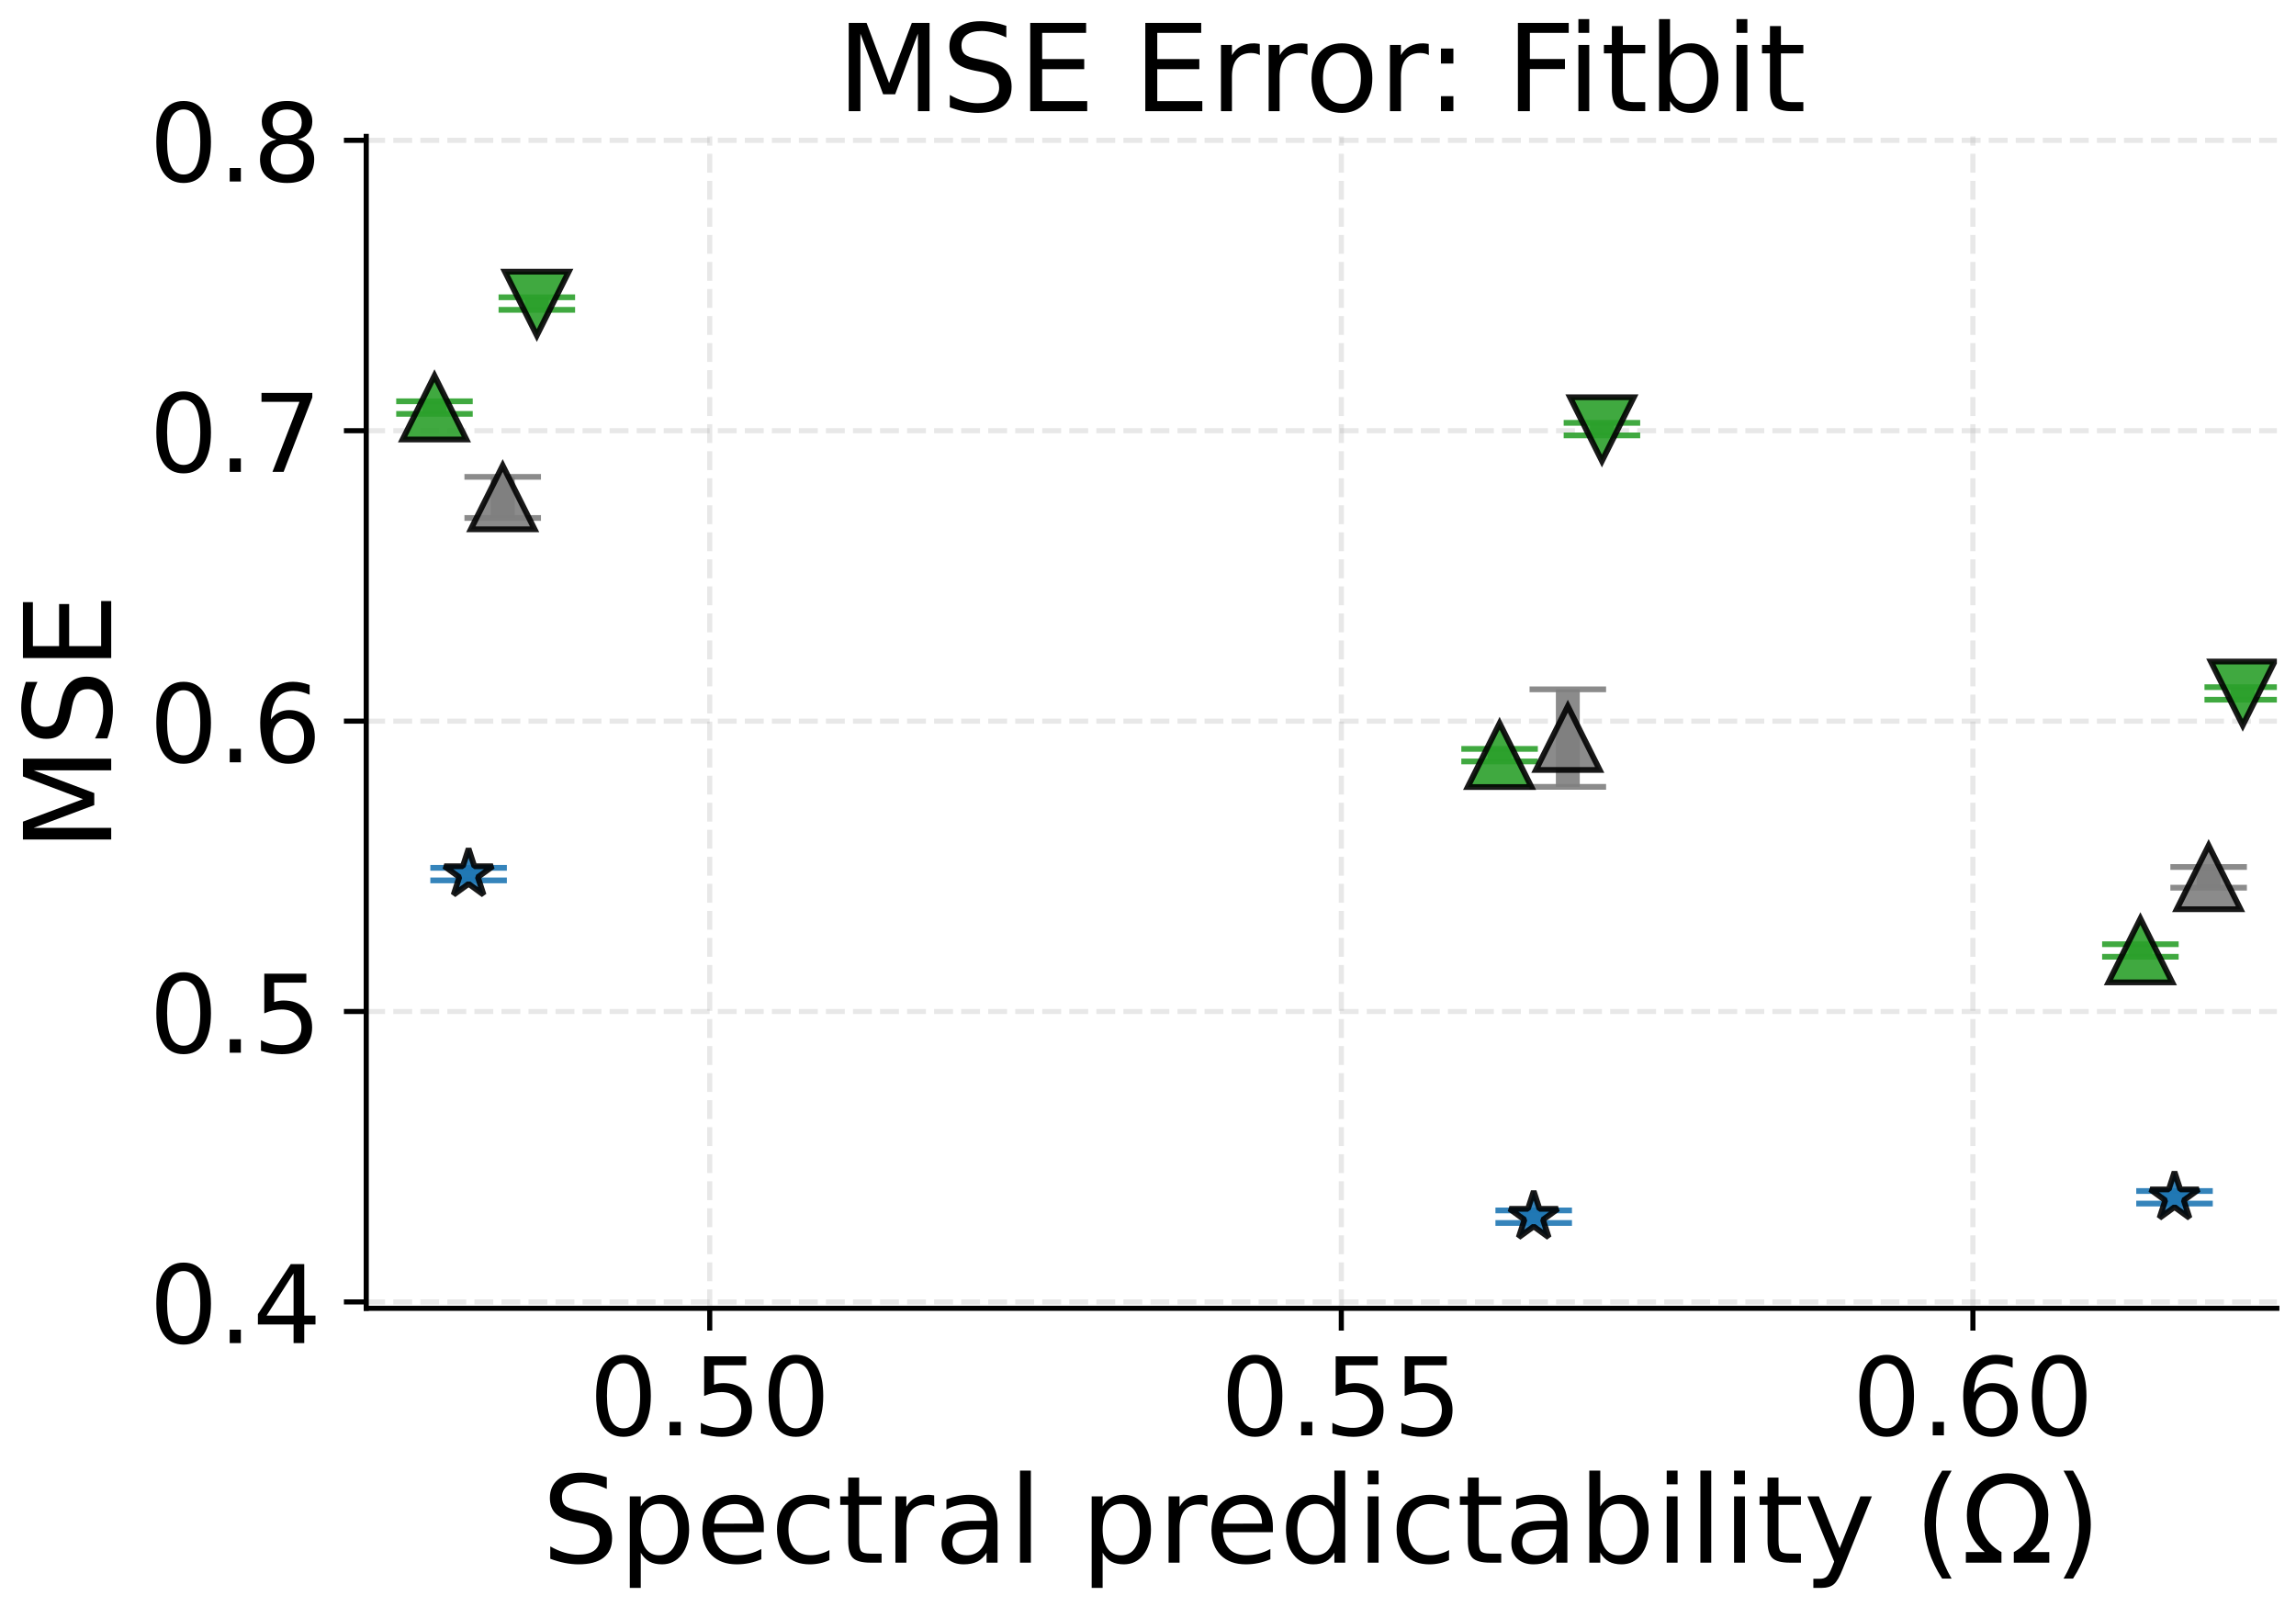
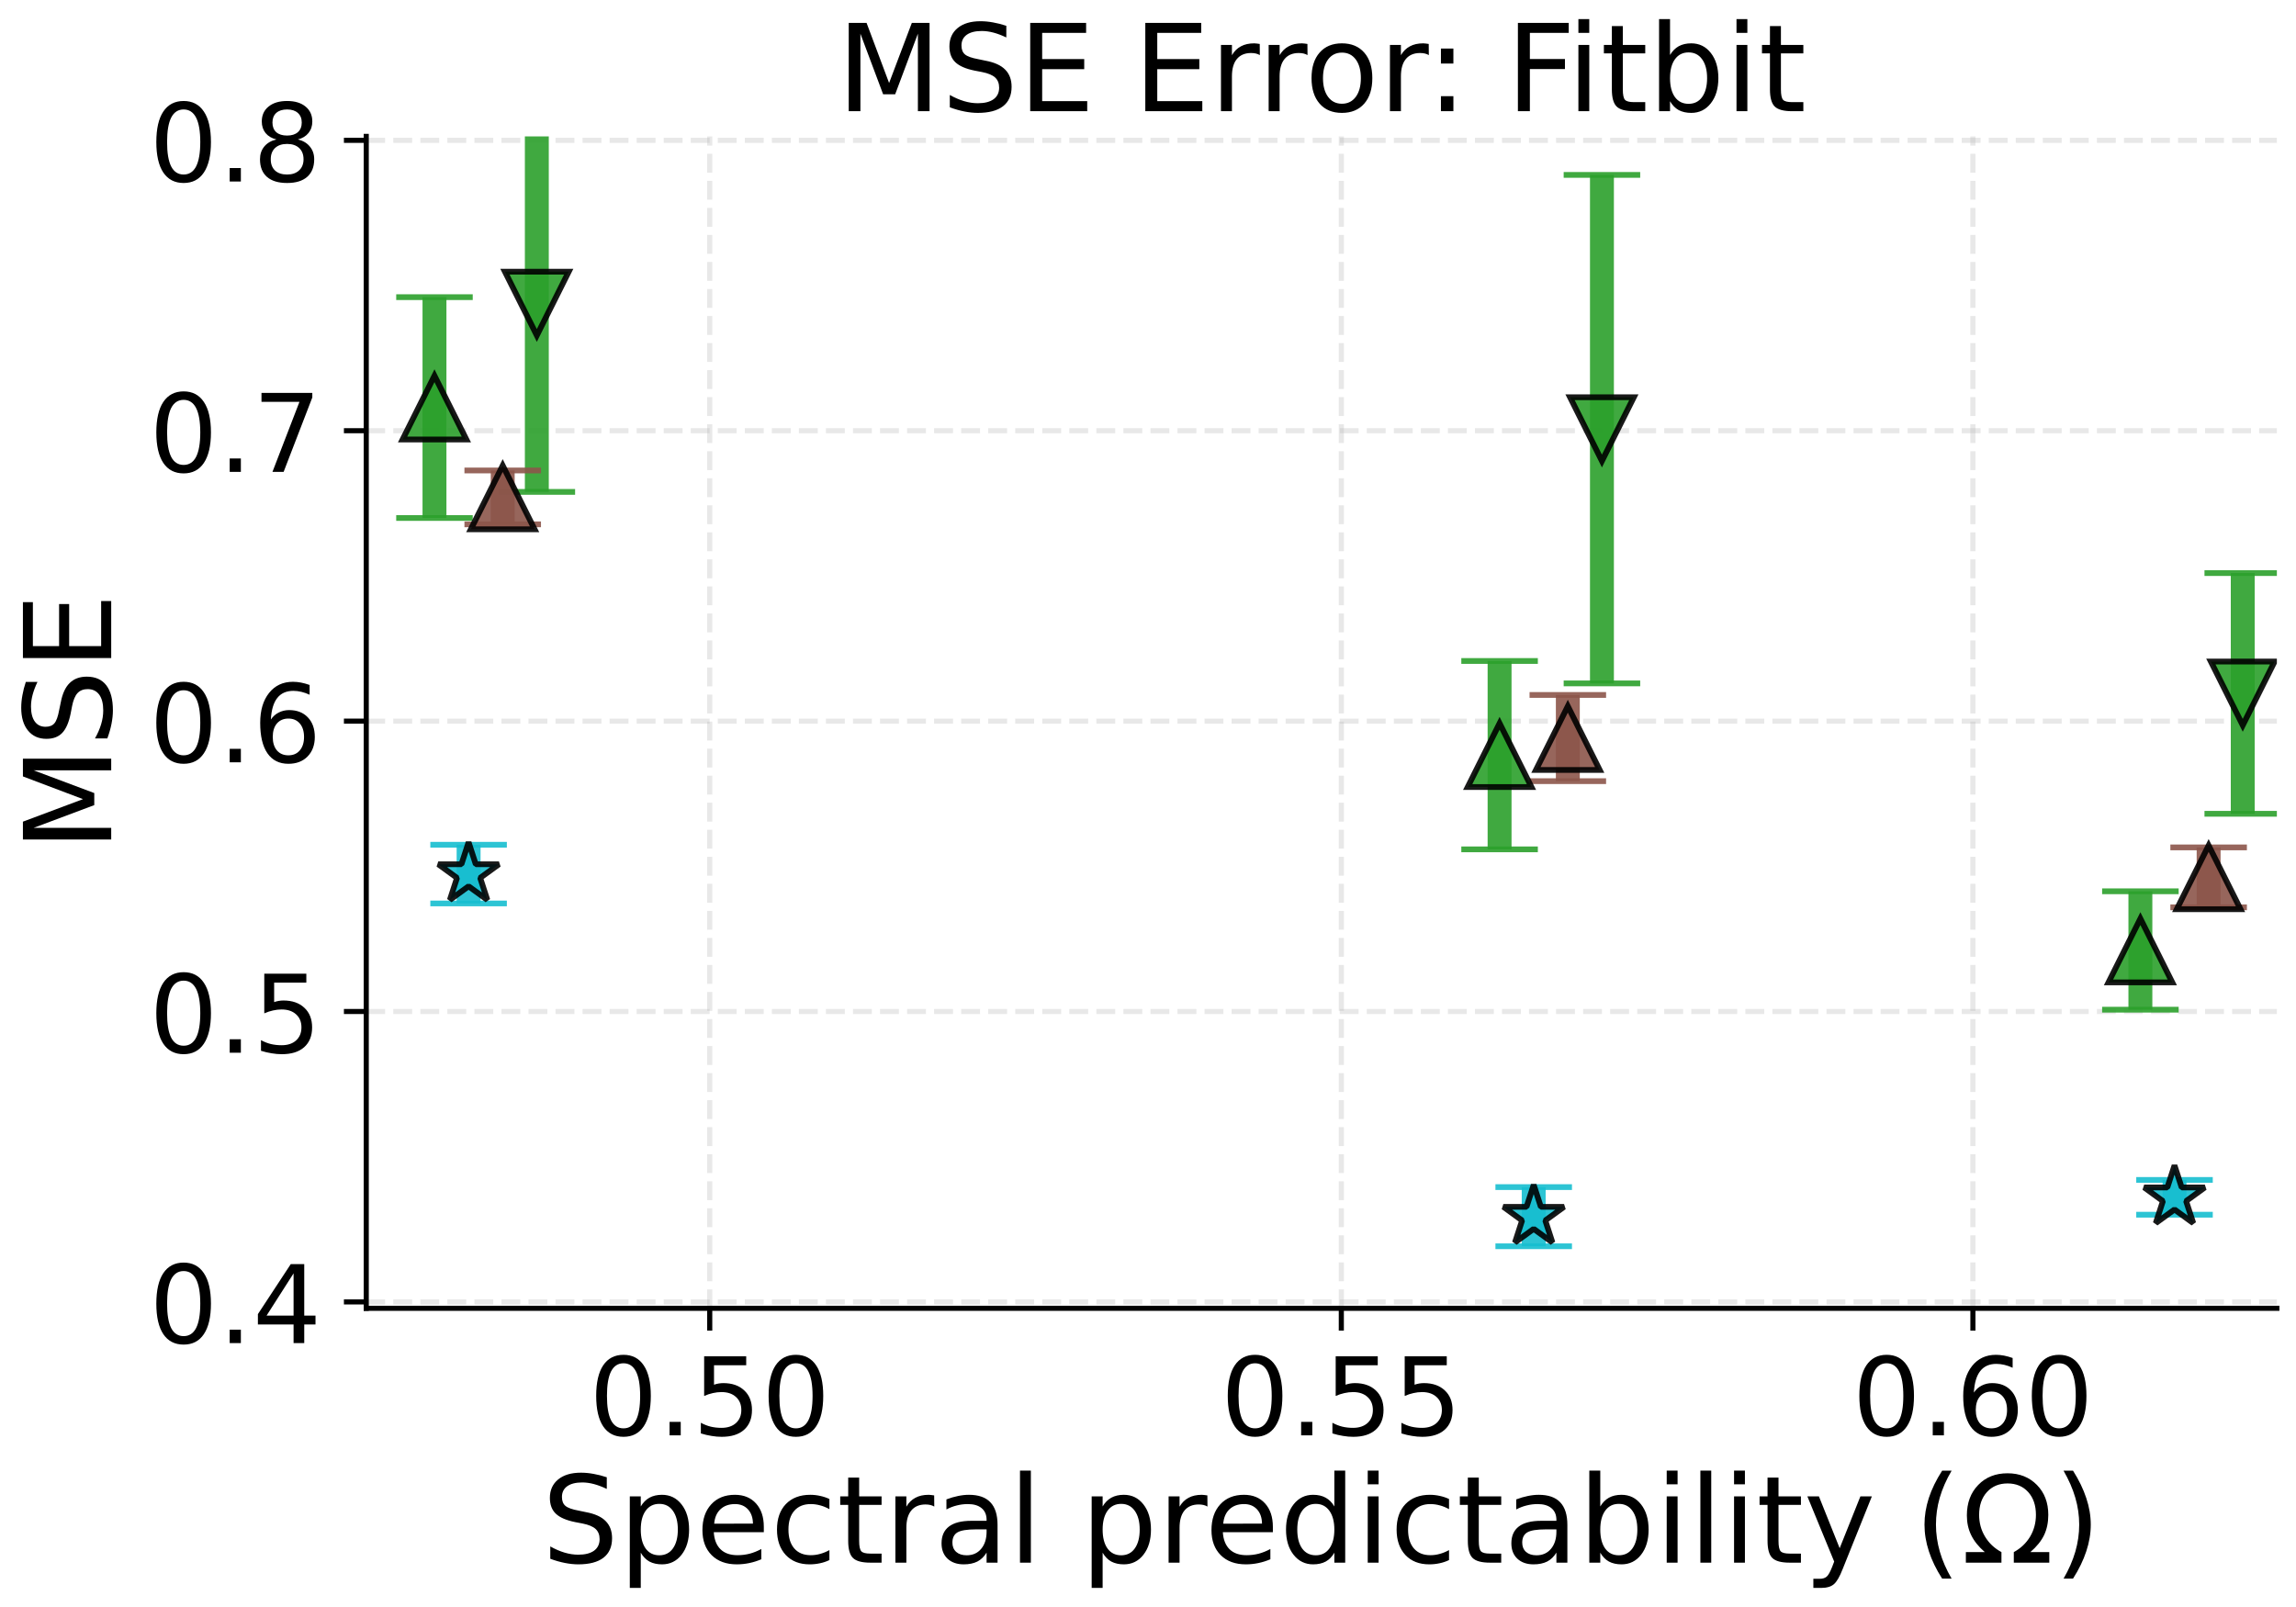
<svg xmlns="http://www.w3.org/2000/svg" xmlns:xlink="http://www.w3.org/1999/xlink" width="360pt" height="252pt" viewBox="0 0 360 252" version="1.1">
  <defs>
    <style type="text/css">*{stroke-linejoin: round; stroke-linecap: butt}</style>
  </defs>
  <g id="figure_1">
    <g id="patch_1">
      <path d="M 0 252  L 360 252  L 360 0  L 0 0  z " style="fill: #ffffff" />
    </g>
    <g id="axes_1">
      <g id="patch_2">
        <path d="M 57.424 205.159  L 357 205.159  L 357 21.389  L 57.424 21.389  z " style="fill: #ffffff" />
      </g>
      <g id="matplotlib.axis_1">
        <g id="xtick_1">
          <g id="line2d_1">
-             <path d="M 111.282 205.159  L 111.282 21.389  " clip-path="url(#p3097f02b8d)" style="fill: none; stroke-dasharray: 2.96,1.28; stroke-dashoffset: 0; stroke: #b0b0b0; stroke-opacity: 0.3; stroke-width: 0.8" />
+             <path d="M 111.282 205.159  L 111.282 21.389  " clip-path="url(#pb13a4dc093)" style="fill: none; stroke-dasharray: 2.96,1.28; stroke-dashoffset: 0; stroke: #b0b0b0; stroke-opacity: 0.3; stroke-width: 0.8" />
          </g>
          <g id="line2d_2">
            <defs>
-               <path id="m698d0a23ac" d="M 0 0  L 0 3.5  " style="stroke: #000000; stroke-width: 0.8" />
+               <path id="m1fc87f91cb" d="M 0 0  L 0 3.5  " style="stroke: #000000; stroke-width: 0.8" />
            </defs>
            <g>
-               <use xlink:href="#m698d0a23ac" x="111.282" y="205.159" style="stroke: #000000; stroke-width: 0.8" />
+               <use xlink:href="#m1fc87f91cb" x="111.282" y="205.159" style="stroke: #000000; stroke-width: 0.8" />
            </g>
          </g>
          <g id="text_1">
            <text style="font: 17px 'DejaVu Sans', 'Bitstream Vera Sans', 'Computer Modern Sans Serif', 'Lucida Grande', 'Verdana', 'Geneva', 'Lucid', 'Arial', 'Helvetica', 'Avant Garde', sans-serif; text-anchor: middle" x="111.282" y="225.076" transform="rotate(-0 111.2821 225.0759)">0.50</text>
          </g>
        </g>
        <g id="xtick_2">
          <g id="line2d_3">
-             <path d="M 210.311 205.159  L 210.311 21.389  " clip-path="url(#p3097f02b8d)" style="fill: none; stroke-dasharray: 2.96,1.28; stroke-dashoffset: 0; stroke: #b0b0b0; stroke-opacity: 0.3; stroke-width: 0.8" />
+             <path d="M 210.311 205.159  L 210.311 21.389  " clip-path="url(#pb13a4dc093)" style="fill: none; stroke-dasharray: 2.96,1.28; stroke-dashoffset: 0; stroke: #b0b0b0; stroke-opacity: 0.3; stroke-width: 0.8" />
          </g>
          <g id="line2d_4">
            <g>
-               <use xlink:href="#m698d0a23ac" x="210.311" y="205.159" style="stroke: #000000; stroke-width: 0.8" />
+               <use xlink:href="#m1fc87f91cb" x="210.311" y="205.159" style="stroke: #000000; stroke-width: 0.8" />
            </g>
          </g>
          <g id="text_2">
            <text style="font: 17px 'DejaVu Sans', 'Bitstream Vera Sans', 'Computer Modern Sans Serif', 'Lucida Grande', 'Verdana', 'Geneva', 'Lucid', 'Arial', 'Helvetica', 'Avant Garde', sans-serif; text-anchor: middle" x="210.311" y="225.076" transform="rotate(-0 210.3115 225.0759)">0.55</text>
          </g>
        </g>
        <g id="xtick_3">
          <g id="line2d_5">
-             <path d="M 309.341 205.159  L 309.341 21.389  " clip-path="url(#p3097f02b8d)" style="fill: none; stroke-dasharray: 2.96,1.28; stroke-dashoffset: 0; stroke: #b0b0b0; stroke-opacity: 0.3; stroke-width: 0.8" />
+             <path d="M 309.341 205.159  L 309.341 21.389  " clip-path="url(#pb13a4dc093)" style="fill: none; stroke-dasharray: 2.96,1.28; stroke-dashoffset: 0; stroke: #b0b0b0; stroke-opacity: 0.3; stroke-width: 0.8" />
          </g>
          <g id="line2d_6">
            <g>
-               <use xlink:href="#m698d0a23ac" x="309.341" y="205.159" style="stroke: #000000; stroke-width: 0.8" />
+               <use xlink:href="#m1fc87f91cb" x="309.341" y="205.159" style="stroke: #000000; stroke-width: 0.8" />
            </g>
          </g>
          <g id="text_3">
            <text style="font: 17px 'DejaVu Sans', 'Bitstream Vera Sans', 'Computer Modern Sans Serif', 'Lucida Grande', 'Verdana', 'Geneva', 'Lucid', 'Arial', 'Helvetica', 'Avant Garde', sans-serif; text-anchor: middle" x="309.341" y="225.076" transform="rotate(-0 309.3409 225.0759)">0.60</text>
          </g>
        </g>
        <g id="text_4">
          <text style="font: 19px 'DejaVu Sans', 'Bitstream Vera Sans', 'Computer Modern Sans Serif', 'Lucida Grande', 'Verdana', 'Geneva', 'Lucid', 'Arial', 'Helvetica', 'Avant Garde', sans-serif; text-anchor: middle" x="207.212" y="245.048" transform="rotate(-0 207.2119 245.0484)">Spectral predictability (Ω)</text>
        </g>
      </g>
      <g id="matplotlib.axis_2">
        <g id="ytick_1">
          <g id="line2d_7">
-             <path d="M 57.424 204.157  L 357 204.157  " clip-path="url(#p3097f02b8d)" style="fill: none; stroke-dasharray: 2.96,1.28; stroke-dashoffset: 0; stroke: #b0b0b0; stroke-opacity: 0.3; stroke-width: 0.8" />
+             <path d="M 57.424 204.157  L 357 204.157  " clip-path="url(#pb13a4dc093)" style="fill: none; stroke-dasharray: 2.96,1.28; stroke-dashoffset: 0; stroke: #b0b0b0; stroke-opacity: 0.3; stroke-width: 0.8" />
          </g>
          <g id="line2d_8">
            <defs>
-               <path id="m0bc3320b68" d="M 0 0  L -3.5 0  " style="stroke: #000000; stroke-width: 0.8" />
+               <path id="m552a4cb21b" d="M 0 0  L -3.5 0  " style="stroke: #000000; stroke-width: 0.8" />
            </defs>
            <g>
-               <use xlink:href="#m0bc3320b68" x="57.424" y="204.157" style="stroke: #000000; stroke-width: 0.8" />
+               <use xlink:href="#m552a4cb21b" x="57.424" y="204.157" style="stroke: #000000; stroke-width: 0.8" />
            </g>
          </g>
          <g id="text_5">
            <text style="font: 17px 'DejaVu Sans', 'Bitstream Vera Sans', 'Computer Modern Sans Serif', 'Lucida Grande', 'Verdana', 'Geneva', 'Lucid', 'Arial', 'Helvetica', 'Avant Garde', sans-serif; text-anchor: end" x="50.424" y="210.616" transform="rotate(-0 50.42399 210.616)">0.4</text>
          </g>
        </g>
        <g id="ytick_2">
          <g id="line2d_9">
-             <path d="M 57.424 158.619  L 357 158.619  " clip-path="url(#p3097f02b8d)" style="fill: none; stroke-dasharray: 2.96,1.28; stroke-dashoffset: 0; stroke: #b0b0b0; stroke-opacity: 0.3; stroke-width: 0.8" />
+             <path d="M 57.424 158.619  L 357 158.619  " clip-path="url(#pb13a4dc093)" style="fill: none; stroke-dasharray: 2.96,1.28; stroke-dashoffset: 0; stroke: #b0b0b0; stroke-opacity: 0.3; stroke-width: 0.8" />
          </g>
          <g id="line2d_10">
            <g>
-               <use xlink:href="#m0bc3320b68" x="57.424" y="158.619" style="stroke: #000000; stroke-width: 0.8" />
+               <use xlink:href="#m552a4cb21b" x="57.424" y="158.619" style="stroke: #000000; stroke-width: 0.8" />
            </g>
          </g>
          <g id="text_6">
            <text style="font: 17px 'DejaVu Sans', 'Bitstream Vera Sans', 'Computer Modern Sans Serif', 'Lucida Grande', 'Verdana', 'Geneva', 'Lucid', 'Arial', 'Helvetica', 'Avant Garde', sans-serif; text-anchor: end" x="50.424" y="165.077" transform="rotate(-0 50.42399 165.0773)">0.5</text>
          </g>
        </g>
        <g id="ytick_3">
          <g id="line2d_11">
-             <path d="M 57.424 113.08  L 357 113.08  " clip-path="url(#p3097f02b8d)" style="fill: none; stroke-dasharray: 2.96,1.28; stroke-dashoffset: 0; stroke: #b0b0b0; stroke-opacity: 0.3; stroke-width: 0.8" />
+             <path d="M 57.424 113.08  L 357 113.08  " clip-path="url(#pb13a4dc093)" style="fill: none; stroke-dasharray: 2.96,1.28; stroke-dashoffset: 0; stroke: #b0b0b0; stroke-opacity: 0.3; stroke-width: 0.8" />
          </g>
          <g id="line2d_12">
            <g>
-               <use xlink:href="#m0bc3320b68" x="57.424" y="113.08" style="stroke: #000000; stroke-width: 0.8" />
+               <use xlink:href="#m552a4cb21b" x="57.424" y="113.08" style="stroke: #000000; stroke-width: 0.8" />
            </g>
          </g>
          <g id="text_7">
            <text style="font: 17px 'DejaVu Sans', 'Bitstream Vera Sans', 'Computer Modern Sans Serif', 'Lucida Grande', 'Verdana', 'Geneva', 'Lucid', 'Arial', 'Helvetica', 'Avant Garde', sans-serif; text-anchor: end" x="50.424" y="119.539" transform="rotate(-0 50.42399 119.5387)">0.6</text>
          </g>
        </g>
        <g id="ytick_4">
          <g id="line2d_13">
-             <path d="M 57.424 67.541  L 357 67.541  " clip-path="url(#p3097f02b8d)" style="fill: none; stroke-dasharray: 2.96,1.28; stroke-dashoffset: 0; stroke: #b0b0b0; stroke-opacity: 0.3; stroke-width: 0.8" />
+             <path d="M 57.424 67.541  L 357 67.541  " clip-path="url(#pb13a4dc093)" style="fill: none; stroke-dasharray: 2.96,1.28; stroke-dashoffset: 0; stroke: #b0b0b0; stroke-opacity: 0.3; stroke-width: 0.8" />
          </g>
          <g id="line2d_14">
            <g>
-               <use xlink:href="#m0bc3320b68" x="57.424" y="67.541" style="stroke: #000000; stroke-width: 0.8" />
+               <use xlink:href="#m552a4cb21b" x="57.424" y="67.541" style="stroke: #000000; stroke-width: 0.8" />
            </g>
          </g>
          <g id="text_8">
            <text style="font: 17px 'DejaVu Sans', 'Bitstream Vera Sans', 'Computer Modern Sans Serif', 'Lucida Grande', 'Verdana', 'Geneva', 'Lucid', 'Arial', 'Helvetica', 'Avant Garde', sans-serif; text-anchor: end" x="50.424" y="74" transform="rotate(-0 50.42399 74.00011)">0.7</text>
          </g>
        </g>
        <g id="ytick_5">
          <g id="line2d_15">
-             <path d="M 57.424 22.003  L 357 22.003  " clip-path="url(#p3097f02b8d)" style="fill: none; stroke-dasharray: 2.96,1.28; stroke-dashoffset: 0; stroke: #b0b0b0; stroke-opacity: 0.3; stroke-width: 0.8" />
+             <path d="M 57.424 22.003  L 357 22.003  " clip-path="url(#pb13a4dc093)" style="fill: none; stroke-dasharray: 2.96,1.28; stroke-dashoffset: 0; stroke: #b0b0b0; stroke-opacity: 0.3; stroke-width: 0.8" />
          </g>
          <g id="line2d_16">
            <g>
-               <use xlink:href="#m0bc3320b68" x="57.424" y="22.003" style="stroke: #000000; stroke-width: 0.8" />
+               <use xlink:href="#m552a4cb21b" x="57.424" y="22.003" style="stroke: #000000; stroke-width: 0.8" />
            </g>
          </g>
          <g id="text_9">
            <text style="font: 17px 'DejaVu Sans', 'Bitstream Vera Sans', 'Computer Modern Sans Serif', 'Lucida Grande', 'Verdana', 'Geneva', 'Lucid', 'Arial', 'Helvetica', 'Avant Garde', sans-serif; text-anchor: end" x="50.424" y="28.461" transform="rotate(-0 50.42399 28.46148)">0.8</text>
          </g>
        </g>
        <g id="text_10">
          <text style="font: 19px 'DejaVu Sans', 'Bitstream Vera Sans', 'Computer Modern Sans Serif', 'Lucida Grande', 'Verdana', 'Geneva', 'Lucid', 'Arial', 'Helvetica', 'Avant Garde', sans-serif; text-anchor: middle" x="17.437" y="113.274" transform="rotate(-90 17.43727 113.2736)">MSE</text>
        </g>
      </g>
      <g id="patch_3">
        <path d="M 57.424 205.159  L 57.424 21.389  " style="fill: none; stroke: #000000; stroke-width: 0.8; stroke-linejoin: miter; stroke-linecap: square" />
      </g>
      <g id="patch_4">
        <path d="M 57.424 205.159  L 357 205.159  " style="fill: none; stroke: #000000; stroke-width: 0.8; stroke-linejoin: miter; stroke-linecap: square" />
      </g>
      <g id="LineCollection_1">
-         <path d="M 73.473 138.057  L 73.473 136.088  " clip-path="url(#p3097f02b8d)" style="fill: none; stroke: #1f77b4; stroke-opacity: 0.9; stroke-width: 3.75" />
+         <path d="M 73.473 141.673  L 73.473 132.473  " clip-path="url(#pb13a4dc093)" style="fill: none; stroke: #17becf; stroke-opacity: 0.9; stroke-width: 3.75" />
      </g>
      <g id="line2d_17">
        <defs>
-           <path id="m3c4fd8b340" d="M 6 0  L -6 -0  " style="stroke: #1f77b4; stroke-opacity: 0.9; stroke-width: 0.9" />
-         </defs>
-         <g clip-path="url(#p3097f02b8d)">
-           <use xlink:href="#m3c4fd8b340" x="73.473" y="138.057" style="fill: #1f77b4; fill-opacity: 0.9; stroke: #1f77b4; stroke-opacity: 0.9; stroke-width: 0.9" />
+           <path id="ma5bbc650d1" d="M 6 0  L -6 -0  " style="stroke: #17becf; stroke-opacity: 0.9; stroke-width: 0.9" />
+         </defs>
+         <g clip-path="url(#pb13a4dc093)">
+           <use xlink:href="#ma5bbc650d1" x="73.473" y="141.673" style="fill: #17becf; fill-opacity: 0.9; stroke: #17becf; stroke-opacity: 0.9; stroke-width: 0.9" />
        </g>
      </g>
      <g id="line2d_18">
-         <g clip-path="url(#p3097f02b8d)">
-           <use xlink:href="#m3c4fd8b340" x="73.473" y="136.088" style="fill: #1f77b4; fill-opacity: 0.9; stroke: #1f77b4; stroke-opacity: 0.9; stroke-width: 0.9" />
+         <g clip-path="url(#pb13a4dc093)">
+           <use xlink:href="#ma5bbc650d1" x="73.473" y="132.473" style="fill: #17becf; fill-opacity: 0.9; stroke: #17becf; stroke-opacity: 0.9; stroke-width: 0.9" />
        </g>
      </g>
      <g id="LineCollection_2">
-         <path d="M 240.476 191.779  L 240.476 189.81  " clip-path="url(#p3097f02b8d)" style="fill: none; stroke: #1f77b4; stroke-opacity: 0.9; stroke-width: 3.75" />
+         <path d="M 240.476 195.433  L 240.476 186.157  " clip-path="url(#pb13a4dc093)" style="fill: none; stroke: #17becf; stroke-opacity: 0.9; stroke-width: 3.75" />
      </g>
      <g id="line2d_19">
-         <g clip-path="url(#p3097f02b8d)">
-           <use xlink:href="#m3c4fd8b340" x="240.476" y="191.779" style="fill: #1f77b4; fill-opacity: 0.9; stroke: #1f77b4; stroke-opacity: 0.9; stroke-width: 0.9" />
+         <g clip-path="url(#pb13a4dc093)">
+           <use xlink:href="#ma5bbc650d1" x="240.476" y="195.433" style="fill: #17becf; fill-opacity: 0.9; stroke: #17becf; stroke-opacity: 0.9; stroke-width: 0.9" />
        </g>
      </g>
      <g id="line2d_20">
-         <g clip-path="url(#p3097f02b8d)">
-           <use xlink:href="#m3c4fd8b340" x="240.476" y="189.81" style="fill: #1f77b4; fill-opacity: 0.9; stroke: #1f77b4; stroke-opacity: 0.9; stroke-width: 0.9" />
+         <g clip-path="url(#pb13a4dc093)">
+           <use xlink:href="#ma5bbc650d1" x="240.476" y="186.157" style="fill: #17becf; fill-opacity: 0.9; stroke: #17becf; stroke-opacity: 0.9; stroke-width: 0.9" />
        </g>
      </g>
      <g id="LineCollection_3">
-         <path d="M 340.951 188.739  L 340.951 186.77  " clip-path="url(#p3097f02b8d)" style="fill: none; stroke: #1f77b4; stroke-opacity: 0.9; stroke-width: 3.75" />
+         <path d="M 340.951 190.483  L 340.951 185.026  " clip-path="url(#pb13a4dc093)" style="fill: none; stroke: #17becf; stroke-opacity: 0.9; stroke-width: 3.75" />
      </g>
      <g id="line2d_21">
-         <g clip-path="url(#p3097f02b8d)">
-           <use xlink:href="#m3c4fd8b340" x="340.951" y="188.739" style="fill: #1f77b4; fill-opacity: 0.9; stroke: #1f77b4; stroke-opacity: 0.9; stroke-width: 0.9" />
+         <g clip-path="url(#pb13a4dc093)">
+           <use xlink:href="#ma5bbc650d1" x="340.951" y="190.483" style="fill: #17becf; fill-opacity: 0.9; stroke: #17becf; stroke-opacity: 0.9; stroke-width: 0.9" />
        </g>
      </g>
      <g id="line2d_22">
-         <g clip-path="url(#p3097f02b8d)">
-           <use xlink:href="#m3c4fd8b340" x="340.951" y="186.77" style="fill: #1f77b4; fill-opacity: 0.9; stroke: #1f77b4; stroke-opacity: 0.9; stroke-width: 0.9" />
+         <g clip-path="url(#pb13a4dc093)">
+           <use xlink:href="#ma5bbc650d1" x="340.951" y="185.026" style="fill: #17becf; fill-opacity: 0.9; stroke: #17becf; stroke-opacity: 0.9; stroke-width: 0.9" />
        </g>
      </g>
      <g id="LineCollection_4">
-         <path d="M 84.172 48.589  L 84.172 46.62  " clip-path="url(#p3097f02b8d)" style="fill: none; stroke: #2ca02c; stroke-opacity: 0.9; stroke-width: 3.75" />
+         <path d="M 84.172 77.137  L 84.172 18.073  " clip-path="url(#pb13a4dc093)" style="fill: none; stroke: #2ca02c; stroke-opacity: 0.9; stroke-width: 3.75" />
      </g>
      <g id="line2d_23">
        <defs>
-           <path id="mbaa0179df7" d="M 6 0  L -6 -0  " style="stroke: #2ca02c; stroke-opacity: 0.9; stroke-width: 0.9" />
-         </defs>
-         <g clip-path="url(#p3097f02b8d)">
-           <use xlink:href="#mbaa0179df7" x="84.172" y="48.589" style="fill: #2ca02c; fill-opacity: 0.9; stroke: #2ca02c; stroke-opacity: 0.9; stroke-width: 0.9" />
+           <path id="m8911033438" d="M 6 0  L -6 -0  " style="stroke: #2ca02c; stroke-opacity: 0.9; stroke-width: 0.9" />
+         </defs>
+         <g clip-path="url(#pb13a4dc093)">
+           <use xlink:href="#m8911033438" x="84.172" y="77.137" style="fill: #2ca02c; fill-opacity: 0.9; stroke: #2ca02c; stroke-opacity: 0.9; stroke-width: 0.9" />
        </g>
      </g>
      <g id="line2d_24">
-         <g clip-path="url(#p3097f02b8d)">
-           <use xlink:href="#mbaa0179df7" x="84.172" y="46.62" style="fill: #2ca02c; fill-opacity: 0.9; stroke: #2ca02c; stroke-opacity: 0.9; stroke-width: 0.9" />
+         <g clip-path="url(#pb13a4dc093)">
+           <use xlink:href="#m8911033438" x="84.172" y="18.073" style="fill: #2ca02c; fill-opacity: 0.9; stroke: #2ca02c; stroke-opacity: 0.9; stroke-width: 0.9" />
        </g>
      </g>
      <g id="LineCollection_5">
-         <path d="M 251.175 68.278  L 251.175 66.31  " clip-path="url(#p3097f02b8d)" style="fill: none; stroke: #2ca02c; stroke-opacity: 0.9; stroke-width: 3.75" />
+         <path d="M 251.175 107.164  L 251.175 27.424  " clip-path="url(#pb13a4dc093)" style="fill: none; stroke: #2ca02c; stroke-opacity: 0.9; stroke-width: 3.75" />
      </g>
      <g id="line2d_25">
-         <g clip-path="url(#p3097f02b8d)">
-           <use xlink:href="#mbaa0179df7" x="251.175" y="68.278" style="fill: #2ca02c; fill-opacity: 0.9; stroke: #2ca02c; stroke-opacity: 0.9; stroke-width: 0.9" />
+         <g clip-path="url(#pb13a4dc093)">
+           <use xlink:href="#m8911033438" x="251.175" y="107.164" style="fill: #2ca02c; fill-opacity: 0.9; stroke: #2ca02c; stroke-opacity: 0.9; stroke-width: 0.9" />
        </g>
      </g>
      <g id="line2d_26">
-         <g clip-path="url(#p3097f02b8d)">
-           <use xlink:href="#mbaa0179df7" x="251.175" y="66.31" style="fill: #2ca02c; fill-opacity: 0.9; stroke: #2ca02c; stroke-opacity: 0.9; stroke-width: 0.9" />
+         <g clip-path="url(#pb13a4dc093)">
+           <use xlink:href="#m8911033438" x="251.175" y="27.424" style="fill: #2ca02c; fill-opacity: 0.9; stroke: #2ca02c; stroke-opacity: 0.9; stroke-width: 0.9" />
        </g>
      </g>
      <g id="LineCollection_6">
-         <path d="M 351.65 109.723  L 351.65 107.754  " clip-path="url(#p3097f02b8d)" style="fill: none; stroke: #2ca02c; stroke-opacity: 0.9; stroke-width: 3.75" />
+         <path d="M 351.65 127.614  L 351.65 89.863  " clip-path="url(#pb13a4dc093)" style="fill: none; stroke: #2ca02c; stroke-opacity: 0.9; stroke-width: 3.75" />
      </g>
      <g id="line2d_27">
-         <g clip-path="url(#p3097f02b8d)">
-           <use xlink:href="#mbaa0179df7" x="351.65" y="109.723" style="fill: #2ca02c; fill-opacity: 0.9; stroke: #2ca02c; stroke-opacity: 0.9; stroke-width: 0.9" />
+         <g clip-path="url(#pb13a4dc093)">
+           <use xlink:href="#m8911033438" x="351.65" y="127.614" style="fill: #2ca02c; fill-opacity: 0.9; stroke: #2ca02c; stroke-opacity: 0.9; stroke-width: 0.9" />
        </g>
      </g>
      <g id="line2d_28">
-         <g clip-path="url(#p3097f02b8d)">
-           <use xlink:href="#mbaa0179df7" x="351.65" y="107.754" style="fill: #2ca02c; fill-opacity: 0.9; stroke: #2ca02c; stroke-opacity: 0.9; stroke-width: 0.9" />
+         <g clip-path="url(#pb13a4dc093)">
+           <use xlink:href="#m8911033438" x="351.65" y="89.863" style="fill: #2ca02c; fill-opacity: 0.9; stroke: #2ca02c; stroke-opacity: 0.9; stroke-width: 0.9" />
        </g>
      </g>
      <g id="LineCollection_7">
-         <path d="M 68.123 64.9  L 68.123 62.931  " clip-path="url(#p3097f02b8d)" style="fill: none; stroke: #2ca02c; stroke-opacity: 0.9; stroke-width: 3.75" />
+         <path d="M 68.123 81.23  L 68.123 46.6  " clip-path="url(#pb13a4dc093)" style="fill: none; stroke: #2ca02c; stroke-opacity: 0.9; stroke-width: 3.75" />
      </g>
      <g id="line2d_29">
-         <g clip-path="url(#p3097f02b8d)">
-           <use xlink:href="#mbaa0179df7" x="68.123" y="64.9" style="fill: #2ca02c; fill-opacity: 0.9; stroke: #2ca02c; stroke-opacity: 0.9; stroke-width: 0.9" />
+         <g clip-path="url(#pb13a4dc093)">
+           <use xlink:href="#m8911033438" x="68.123" y="81.23" style="fill: #2ca02c; fill-opacity: 0.9; stroke: #2ca02c; stroke-opacity: 0.9; stroke-width: 0.9" />
        </g>
      </g>
      <g id="line2d_30">
-         <g clip-path="url(#p3097f02b8d)">
-           <use xlink:href="#mbaa0179df7" x="68.123" y="62.931" style="fill: #2ca02c; fill-opacity: 0.9; stroke: #2ca02c; stroke-opacity: 0.9; stroke-width: 0.9" />
+         <g clip-path="url(#pb13a4dc093)">
+           <use xlink:href="#m8911033438" x="68.123" y="46.6" style="fill: #2ca02c; fill-opacity: 0.9; stroke: #2ca02c; stroke-opacity: 0.9; stroke-width: 0.9" />
        </g>
      </g>
      <g id="LineCollection_8">
-         <path d="M 235.126 119.403  L 235.126 117.434  " clip-path="url(#p3097f02b8d)" style="fill: none; stroke: #2ca02c; stroke-opacity: 0.9; stroke-width: 3.75" />
+         <path d="M 235.126 133.189  L 235.126 103.648  " clip-path="url(#pb13a4dc093)" style="fill: none; stroke: #2ca02c; stroke-opacity: 0.9; stroke-width: 3.75" />
      </g>
      <g id="line2d_31">
-         <g clip-path="url(#p3097f02b8d)">
-           <use xlink:href="#mbaa0179df7" x="235.126" y="119.403" style="fill: #2ca02c; fill-opacity: 0.9; stroke: #2ca02c; stroke-opacity: 0.9; stroke-width: 0.9" />
+         <g clip-path="url(#pb13a4dc093)">
+           <use xlink:href="#m8911033438" x="235.126" y="133.189" style="fill: #2ca02c; fill-opacity: 0.9; stroke: #2ca02c; stroke-opacity: 0.9; stroke-width: 0.9" />
        </g>
      </g>
      <g id="line2d_32">
-         <g clip-path="url(#p3097f02b8d)">
-           <use xlink:href="#mbaa0179df7" x="235.126" y="117.434" style="fill: #2ca02c; fill-opacity: 0.9; stroke: #2ca02c; stroke-opacity: 0.9; stroke-width: 0.9" />
+         <g clip-path="url(#pb13a4dc093)">
+           <use xlink:href="#m8911033438" x="235.126" y="103.648" style="fill: #2ca02c; fill-opacity: 0.9; stroke: #2ca02c; stroke-opacity: 0.9; stroke-width: 0.9" />
        </g>
      </g>
      <g id="LineCollection_9">
-         <path d="M 335.601 150.034  L 335.601 148.065  " clip-path="url(#p3097f02b8d)" style="fill: none; stroke: #2ca02c; stroke-opacity: 0.9; stroke-width: 3.75" />
+         <path d="M 335.601 158.332  L 335.601 139.767  " clip-path="url(#pb13a4dc093)" style="fill: none; stroke: #2ca02c; stroke-opacity: 0.9; stroke-width: 3.75" />
      </g>
      <g id="line2d_33">
-         <g clip-path="url(#p3097f02b8d)">
-           <use xlink:href="#mbaa0179df7" x="335.601" y="150.034" style="fill: #2ca02c; fill-opacity: 0.9; stroke: #2ca02c; stroke-opacity: 0.9; stroke-width: 0.9" />
+         <g clip-path="url(#pb13a4dc093)">
+           <use xlink:href="#m8911033438" x="335.601" y="158.332" style="fill: #2ca02c; fill-opacity: 0.9; stroke: #2ca02c; stroke-opacity: 0.9; stroke-width: 0.9" />
        </g>
      </g>
      <g id="line2d_34">
-         <g clip-path="url(#p3097f02b8d)">
-           <use xlink:href="#mbaa0179df7" x="335.601" y="148.065" style="fill: #2ca02c; fill-opacity: 0.9; stroke: #2ca02c; stroke-opacity: 0.9; stroke-width: 0.9" />
+         <g clip-path="url(#pb13a4dc093)">
+           <use xlink:href="#m8911033438" x="335.601" y="139.767" style="fill: #2ca02c; fill-opacity: 0.9; stroke: #2ca02c; stroke-opacity: 0.9; stroke-width: 0.9" />
        </g>
      </g>
      <g id="LineCollection_10">
-         <path d="M 78.822 81.225  L 78.822 74.778  " clip-path="url(#p3097f02b8d)" style="fill: none; stroke: #7f7f7f; stroke-opacity: 0.9; stroke-width: 3.75" />
+         <path d="M 78.822 82.225  L 78.822 73.778  " clip-path="url(#pb13a4dc093)" style="fill: none; stroke: #8c564b; stroke-opacity: 0.9; stroke-width: 3.75" />
      </g>
      <g id="line2d_35">
        <defs>
-           <path id="me802fded9d" d="M 6 0  L -6 -0  " style="stroke: #7f7f7f; stroke-opacity: 0.9; stroke-width: 0.9" />
-         </defs>
-         <g clip-path="url(#p3097f02b8d)">
-           <use xlink:href="#me802fded9d" x="78.822" y="81.225" style="fill: #7f7f7f; fill-opacity: 0.9; stroke: #7f7f7f; stroke-opacity: 0.9; stroke-width: 0.9" />
+           <path id="m7491b40335" d="M 6 0  L -6 -0  " style="stroke: #8c564b; stroke-opacity: 0.9; stroke-width: 0.9" />
+         </defs>
+         <g clip-path="url(#pb13a4dc093)">
+           <use xlink:href="#m7491b40335" x="78.822" y="82.225" style="fill: #8c564b; fill-opacity: 0.9; stroke: #8c564b; stroke-opacity: 0.9; stroke-width: 0.9" />
        </g>
      </g>
      <g id="line2d_36">
-         <g clip-path="url(#p3097f02b8d)">
-           <use xlink:href="#me802fded9d" x="78.822" y="74.778" style="fill: #7f7f7f; fill-opacity: 0.9; stroke: #7f7f7f; stroke-opacity: 0.9; stroke-width: 0.9" />
+         <g clip-path="url(#pb13a4dc093)">
+           <use xlink:href="#m7491b40335" x="78.822" y="73.778" style="fill: #8c564b; fill-opacity: 0.9; stroke: #8c564b; stroke-opacity: 0.9; stroke-width: 0.9" />
        </g>
      </g>
      <g id="LineCollection_11">
-         <path d="M 245.825 123.388  L 245.825 108.093  " clip-path="url(#p3097f02b8d)" style="fill: none; stroke: #7f7f7f; stroke-opacity: 0.9; stroke-width: 3.75" />
+         <path d="M 245.825 122.499  L 245.825 108.982  " clip-path="url(#pb13a4dc093)" style="fill: none; stroke: #8c564b; stroke-opacity: 0.9; stroke-width: 3.75" />
      </g>
      <g id="line2d_37">
-         <g clip-path="url(#p3097f02b8d)">
-           <use xlink:href="#me802fded9d" x="245.825" y="123.388" style="fill: #7f7f7f; fill-opacity: 0.9; stroke: #7f7f7f; stroke-opacity: 0.9; stroke-width: 0.9" />
+         <g clip-path="url(#pb13a4dc093)">
+           <use xlink:href="#m7491b40335" x="245.825" y="122.499" style="fill: #8c564b; fill-opacity: 0.9; stroke: #8c564b; stroke-opacity: 0.9; stroke-width: 0.9" />
        </g>
      </g>
      <g id="line2d_38">
-         <g clip-path="url(#p3097f02b8d)">
-           <use xlink:href="#me802fded9d" x="245.825" y="108.093" style="fill: #7f7f7f; fill-opacity: 0.9; stroke: #7f7f7f; stroke-opacity: 0.9; stroke-width: 0.9" />
+         <g clip-path="url(#pb13a4dc093)">
+           <use xlink:href="#m7491b40335" x="245.825" y="108.982" style="fill: #8c564b; fill-opacity: 0.9; stroke: #8c564b; stroke-opacity: 0.9; stroke-width: 0.9" />
        </g>
      </g>
      <g id="LineCollection_12">
-         <path d="M 346.301 139.203  L 346.301 135.958  " clip-path="url(#p3097f02b8d)" style="fill: none; stroke: #7f7f7f; stroke-opacity: 0.9; stroke-width: 3.75" />
+         <path d="M 346.301 142.278  L 346.301 132.883  " clip-path="url(#pb13a4dc093)" style="fill: none; stroke: #8c564b; stroke-opacity: 0.9; stroke-width: 3.75" />
      </g>
      <g id="line2d_39">
-         <g clip-path="url(#p3097f02b8d)">
-           <use xlink:href="#me802fded9d" x="346.301" y="139.203" style="fill: #7f7f7f; fill-opacity: 0.9; stroke: #7f7f7f; stroke-opacity: 0.9; stroke-width: 0.9" />
+         <g clip-path="url(#pb13a4dc093)">
+           <use xlink:href="#m7491b40335" x="346.301" y="142.278" style="fill: #8c564b; fill-opacity: 0.9; stroke: #8c564b; stroke-opacity: 0.9; stroke-width: 0.9" />
        </g>
      </g>
      <g id="line2d_40">
-         <g clip-path="url(#p3097f02b8d)">
-           <use xlink:href="#me802fded9d" x="346.301" y="135.958" style="fill: #7f7f7f; fill-opacity: 0.9; stroke: #7f7f7f; stroke-opacity: 0.9; stroke-width: 0.9" />
+         <g clip-path="url(#pb13a4dc093)">
+           <use xlink:href="#m7491b40335" x="346.301" y="132.883" style="fill: #8c564b; fill-opacity: 0.9; stroke: #8c564b; stroke-opacity: 0.9; stroke-width: 0.9" />
        </g>
      </g>
      <g id="text_11">
        <text style="font: 19px 'DejaVu Sans', 'Bitstream Vera Sans', 'Computer Modern Sans Serif', 'Lucida Grande', 'Verdana', 'Geneva', 'Lucid', 'Arial', 'Helvetica', 'Avant Garde', sans-serif; text-anchor: middle" x="207.212" y="17.437" transform="rotate(-0 207.2119 17.43727)">MSE Error: Fitbit</text>
      </g>
      <g id="line2d_41">
        <defs>
-           <path id="mdac7fa091c" d="M 0 -4  L -0.898 -1.236  L -3.804 -1.236  L -1.453 0.472  L -2.351 3.236  L -0 1.528  L 2.351 3.236  L 1.453 0.472  L 3.804 -1.236  L 0.898 -1.236  z " style="stroke: #000000; stroke-opacity: 0.9; stroke-width: 0.9; stroke-linejoin: bevel" />
-         </defs>
-         <g clip-path="url(#p3097f02b8d)">
-           <use xlink:href="#mdac7fa091c" x="73.473" y="137.073" style="fill: #1f77b4; fill-opacity: 0.9; stroke: #000000; stroke-opacity: 0.9; stroke-width: 0.9; stroke-linejoin: bevel" />
+           <path id="mf3429220a7" d="M 0 -5  L -1.123 -1.545  L -4.755 -1.545  L -1.816 0.59  L -2.939 4.045  L -0 1.91  L 2.939 4.045  L 1.816 0.59  L 4.755 -1.545  L 1.123 -1.545  z " style="stroke: #000000; stroke-opacity: 0.9; stroke-width: 0.9; stroke-linejoin: bevel" />
+         </defs>
+         <g clip-path="url(#pb13a4dc093)">
+           <use xlink:href="#mf3429220a7" x="73.473" y="137.073" style="fill: #17becf; fill-opacity: 0.9; stroke: #000000; stroke-opacity: 0.9; stroke-width: 0.9; stroke-linejoin: bevel" />
        </g>
      </g>
      <g id="line2d_42">
-         <g clip-path="url(#p3097f02b8d)">
-           <use xlink:href="#mdac7fa091c" x="240.476" y="190.795" style="fill: #1f77b4; fill-opacity: 0.9; stroke: #000000; stroke-opacity: 0.9; stroke-width: 0.9; stroke-linejoin: bevel" />
+         <g clip-path="url(#pb13a4dc093)">
+           <use xlink:href="#mf3429220a7" x="240.476" y="190.795" style="fill: #17becf; fill-opacity: 0.9; stroke: #000000; stroke-opacity: 0.9; stroke-width: 0.9; stroke-linejoin: bevel" />
        </g>
      </g>
      <g id="line2d_43">
-         <g clip-path="url(#p3097f02b8d)">
-           <use xlink:href="#mdac7fa091c" x="340.951" y="187.754" style="fill: #1f77b4; fill-opacity: 0.9; stroke: #000000; stroke-opacity: 0.9; stroke-width: 0.9; stroke-linejoin: bevel" />
+         <g clip-path="url(#pb13a4dc093)">
+           <use xlink:href="#mf3429220a7" x="340.951" y="187.754" style="fill: #17becf; fill-opacity: 0.9; stroke: #000000; stroke-opacity: 0.9; stroke-width: 0.9; stroke-linejoin: bevel" />
        </g>
      </g>
      <g id="line2d_44">
        <defs>
-           <path id="m5314a86af9" d="M -0 5  L 5 -5  L -5 -5  z " style="stroke: #000000; stroke-opacity: 0.9; stroke-width: 0.9; stroke-linejoin: miter" />
-         </defs>
-         <g clip-path="url(#p3097f02b8d)">
-           <use xlink:href="#m5314a86af9" x="84.172" y="47.605" style="fill: #2ca02c; fill-opacity: 0.9; stroke: #000000; stroke-opacity: 0.9; stroke-width: 0.9; stroke-linejoin: miter" />
+           <path id="m4db277f44d" d="M -0 5  L 5 -5  L -5 -5  z " style="stroke: #000000; stroke-opacity: 0.9; stroke-width: 0.9; stroke-linejoin: miter" />
+         </defs>
+         <g clip-path="url(#pb13a4dc093)">
+           <use xlink:href="#m4db277f44d" x="84.172" y="47.605" style="fill: #2ca02c; fill-opacity: 0.9; stroke: #000000; stroke-opacity: 0.9; stroke-width: 0.9; stroke-linejoin: miter" />
        </g>
      </g>
      <g id="line2d_45">
-         <g clip-path="url(#p3097f02b8d)">
-           <use xlink:href="#m5314a86af9" x="251.175" y="67.294" style="fill: #2ca02c; fill-opacity: 0.9; stroke: #000000; stroke-opacity: 0.9; stroke-width: 0.9; stroke-linejoin: miter" />
+         <g clip-path="url(#pb13a4dc093)">
+           <use xlink:href="#m4db277f44d" x="251.175" y="67.294" style="fill: #2ca02c; fill-opacity: 0.9; stroke: #000000; stroke-opacity: 0.9; stroke-width: 0.9; stroke-linejoin: miter" />
        </g>
      </g>
      <g id="line2d_46">
-         <g clip-path="url(#p3097f02b8d)">
-           <use xlink:href="#m5314a86af9" x="351.65" y="108.739" style="fill: #2ca02c; fill-opacity: 0.9; stroke: #000000; stroke-opacity: 0.9; stroke-width: 0.9; stroke-linejoin: miter" />
+         <g clip-path="url(#pb13a4dc093)">
+           <use xlink:href="#m4db277f44d" x="351.65" y="108.739" style="fill: #2ca02c; fill-opacity: 0.9; stroke: #000000; stroke-opacity: 0.9; stroke-width: 0.9; stroke-linejoin: miter" />
        </g>
      </g>
      <g id="line2d_47">
        <defs>
-           <path id="m0f4d7d3a5c" d="M 0 -5  L -5 5  L 5 5  z " style="stroke: #000000; stroke-opacity: 0.9; stroke-width: 0.9; stroke-linejoin: miter" />
-         </defs>
-         <g clip-path="url(#p3097f02b8d)">
-           <use xlink:href="#m0f4d7d3a5c" x="68.123" y="63.915" style="fill: #2ca02c; fill-opacity: 0.9; stroke: #000000; stroke-opacity: 0.9; stroke-width: 0.9; stroke-linejoin: miter" />
+           <path id="m2c51bc0f61" d="M 0 -5  L -5 5  L 5 5  z " style="stroke: #000000; stroke-opacity: 0.9; stroke-width: 0.9; stroke-linejoin: miter" />
+         </defs>
+         <g clip-path="url(#pb13a4dc093)">
+           <use xlink:href="#m2c51bc0f61" x="68.123" y="63.915" style="fill: #2ca02c; fill-opacity: 0.9; stroke: #000000; stroke-opacity: 0.9; stroke-width: 0.9; stroke-linejoin: miter" />
        </g>
      </g>
      <g id="line2d_48">
-         <g clip-path="url(#p3097f02b8d)">
-           <use xlink:href="#m0f4d7d3a5c" x="235.126" y="118.419" style="fill: #2ca02c; fill-opacity: 0.9; stroke: #000000; stroke-opacity: 0.9; stroke-width: 0.9; stroke-linejoin: miter" />
+         <g clip-path="url(#pb13a4dc093)">
+           <use xlink:href="#m2c51bc0f61" x="235.126" y="118.419" style="fill: #2ca02c; fill-opacity: 0.9; stroke: #000000; stroke-opacity: 0.9; stroke-width: 0.9; stroke-linejoin: miter" />
        </g>
      </g>
      <g id="line2d_49">
-         <g clip-path="url(#p3097f02b8d)">
-           <use xlink:href="#m0f4d7d3a5c" x="335.601" y="149.049" style="fill: #2ca02c; fill-opacity: 0.9; stroke: #000000; stroke-opacity: 0.9; stroke-width: 0.9; stroke-linejoin: miter" />
+         <g clip-path="url(#pb13a4dc093)">
+           <use xlink:href="#m2c51bc0f61" x="335.601" y="149.049" style="fill: #2ca02c; fill-opacity: 0.9; stroke: #000000; stroke-opacity: 0.9; stroke-width: 0.9; stroke-linejoin: miter" />
        </g>
      </g>
      <g id="line2d_50">
        <defs>
-           <path id="m5f3f9fa540" d="M 0 -5  L -5 5  L 5 5  z " style="stroke: #000000; stroke-opacity: 0.9; stroke-width: 0.9; stroke-linejoin: miter" />
-         </defs>
-         <g clip-path="url(#p3097f02b8d)">
-           <use xlink:href="#m5f3f9fa540" x="78.822" y="78.002" style="fill: #7f7f7f; fill-opacity: 0.9; stroke: #000000; stroke-opacity: 0.9; stroke-width: 0.9; stroke-linejoin: miter" />
+           <path id="me642398e4e" d="M 0 -5  L -5 5  L 5 5  z " style="stroke: #000000; stroke-opacity: 0.9; stroke-width: 0.9; stroke-linejoin: miter" />
+         </defs>
+         <g clip-path="url(#pb13a4dc093)">
+           <use xlink:href="#me642398e4e" x="78.822" y="78.002" style="fill: #8c564b; fill-opacity: 0.9; stroke: #000000; stroke-opacity: 0.9; stroke-width: 0.9; stroke-linejoin: miter" />
        </g>
      </g>
      <g id="line2d_51">
-         <g clip-path="url(#p3097f02b8d)">
-           <use xlink:href="#m5f3f9fa540" x="245.825" y="115.741" style="fill: #7f7f7f; fill-opacity: 0.9; stroke: #000000; stroke-opacity: 0.9; stroke-width: 0.9; stroke-linejoin: miter" />
+         <g clip-path="url(#pb13a4dc093)">
+           <use xlink:href="#me642398e4e" x="245.825" y="115.741" style="fill: #8c564b; fill-opacity: 0.9; stroke: #000000; stroke-opacity: 0.9; stroke-width: 0.9; stroke-linejoin: miter" />
        </g>
      </g>
      <g id="line2d_52">
-         <g clip-path="url(#p3097f02b8d)">
-           <use xlink:href="#m5f3f9fa540" x="346.301" y="137.58" style="fill: #7f7f7f; fill-opacity: 0.9; stroke: #000000; stroke-opacity: 0.9; stroke-width: 0.9; stroke-linejoin: miter" />
+         <g clip-path="url(#pb13a4dc093)">
+           <use xlink:href="#me642398e4e" x="346.301" y="137.58" style="fill: #8c564b; fill-opacity: 0.9; stroke: #000000; stroke-opacity: 0.9; stroke-width: 0.9; stroke-linejoin: miter" />
        </g>
      </g>
    </g>
  </g>
  <defs>
-     <clipPath id="p3097f02b8d">
+     <clipPath id="pb13a4dc093">
      <rect x="57.424" y="21.389" width="299.576" height="183.77" />
    </clipPath>
  </defs>
</svg>
